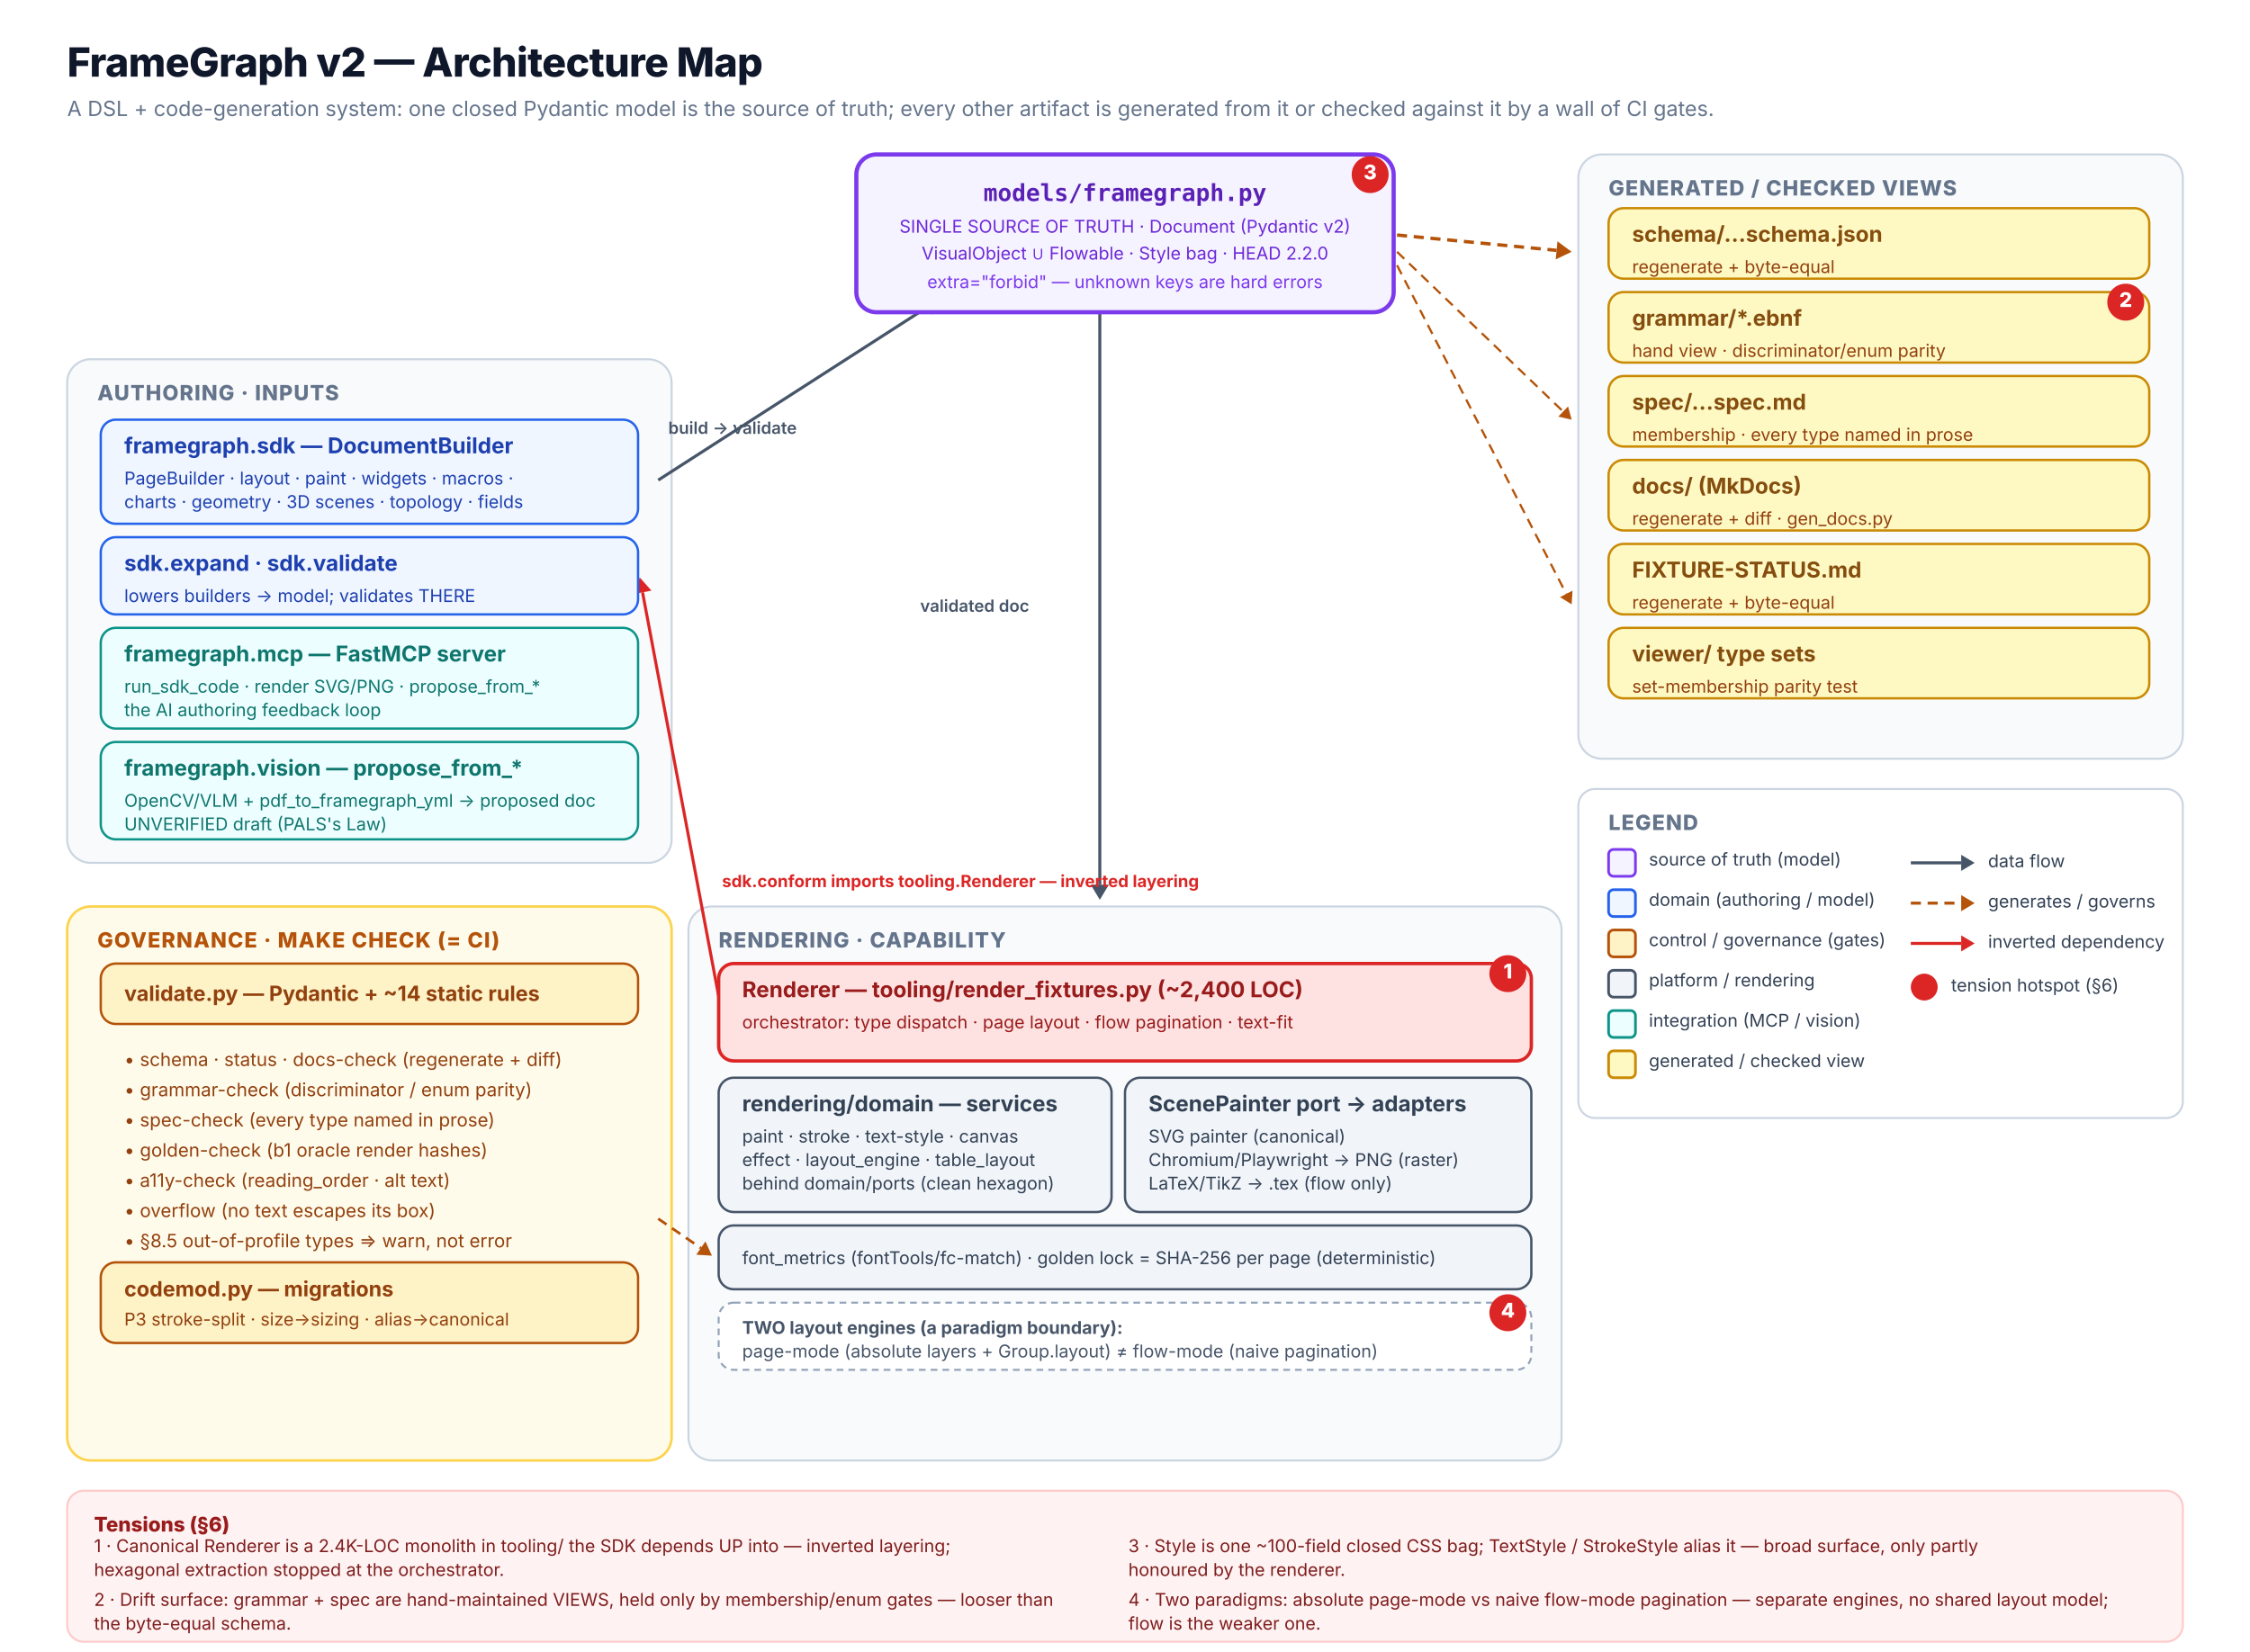
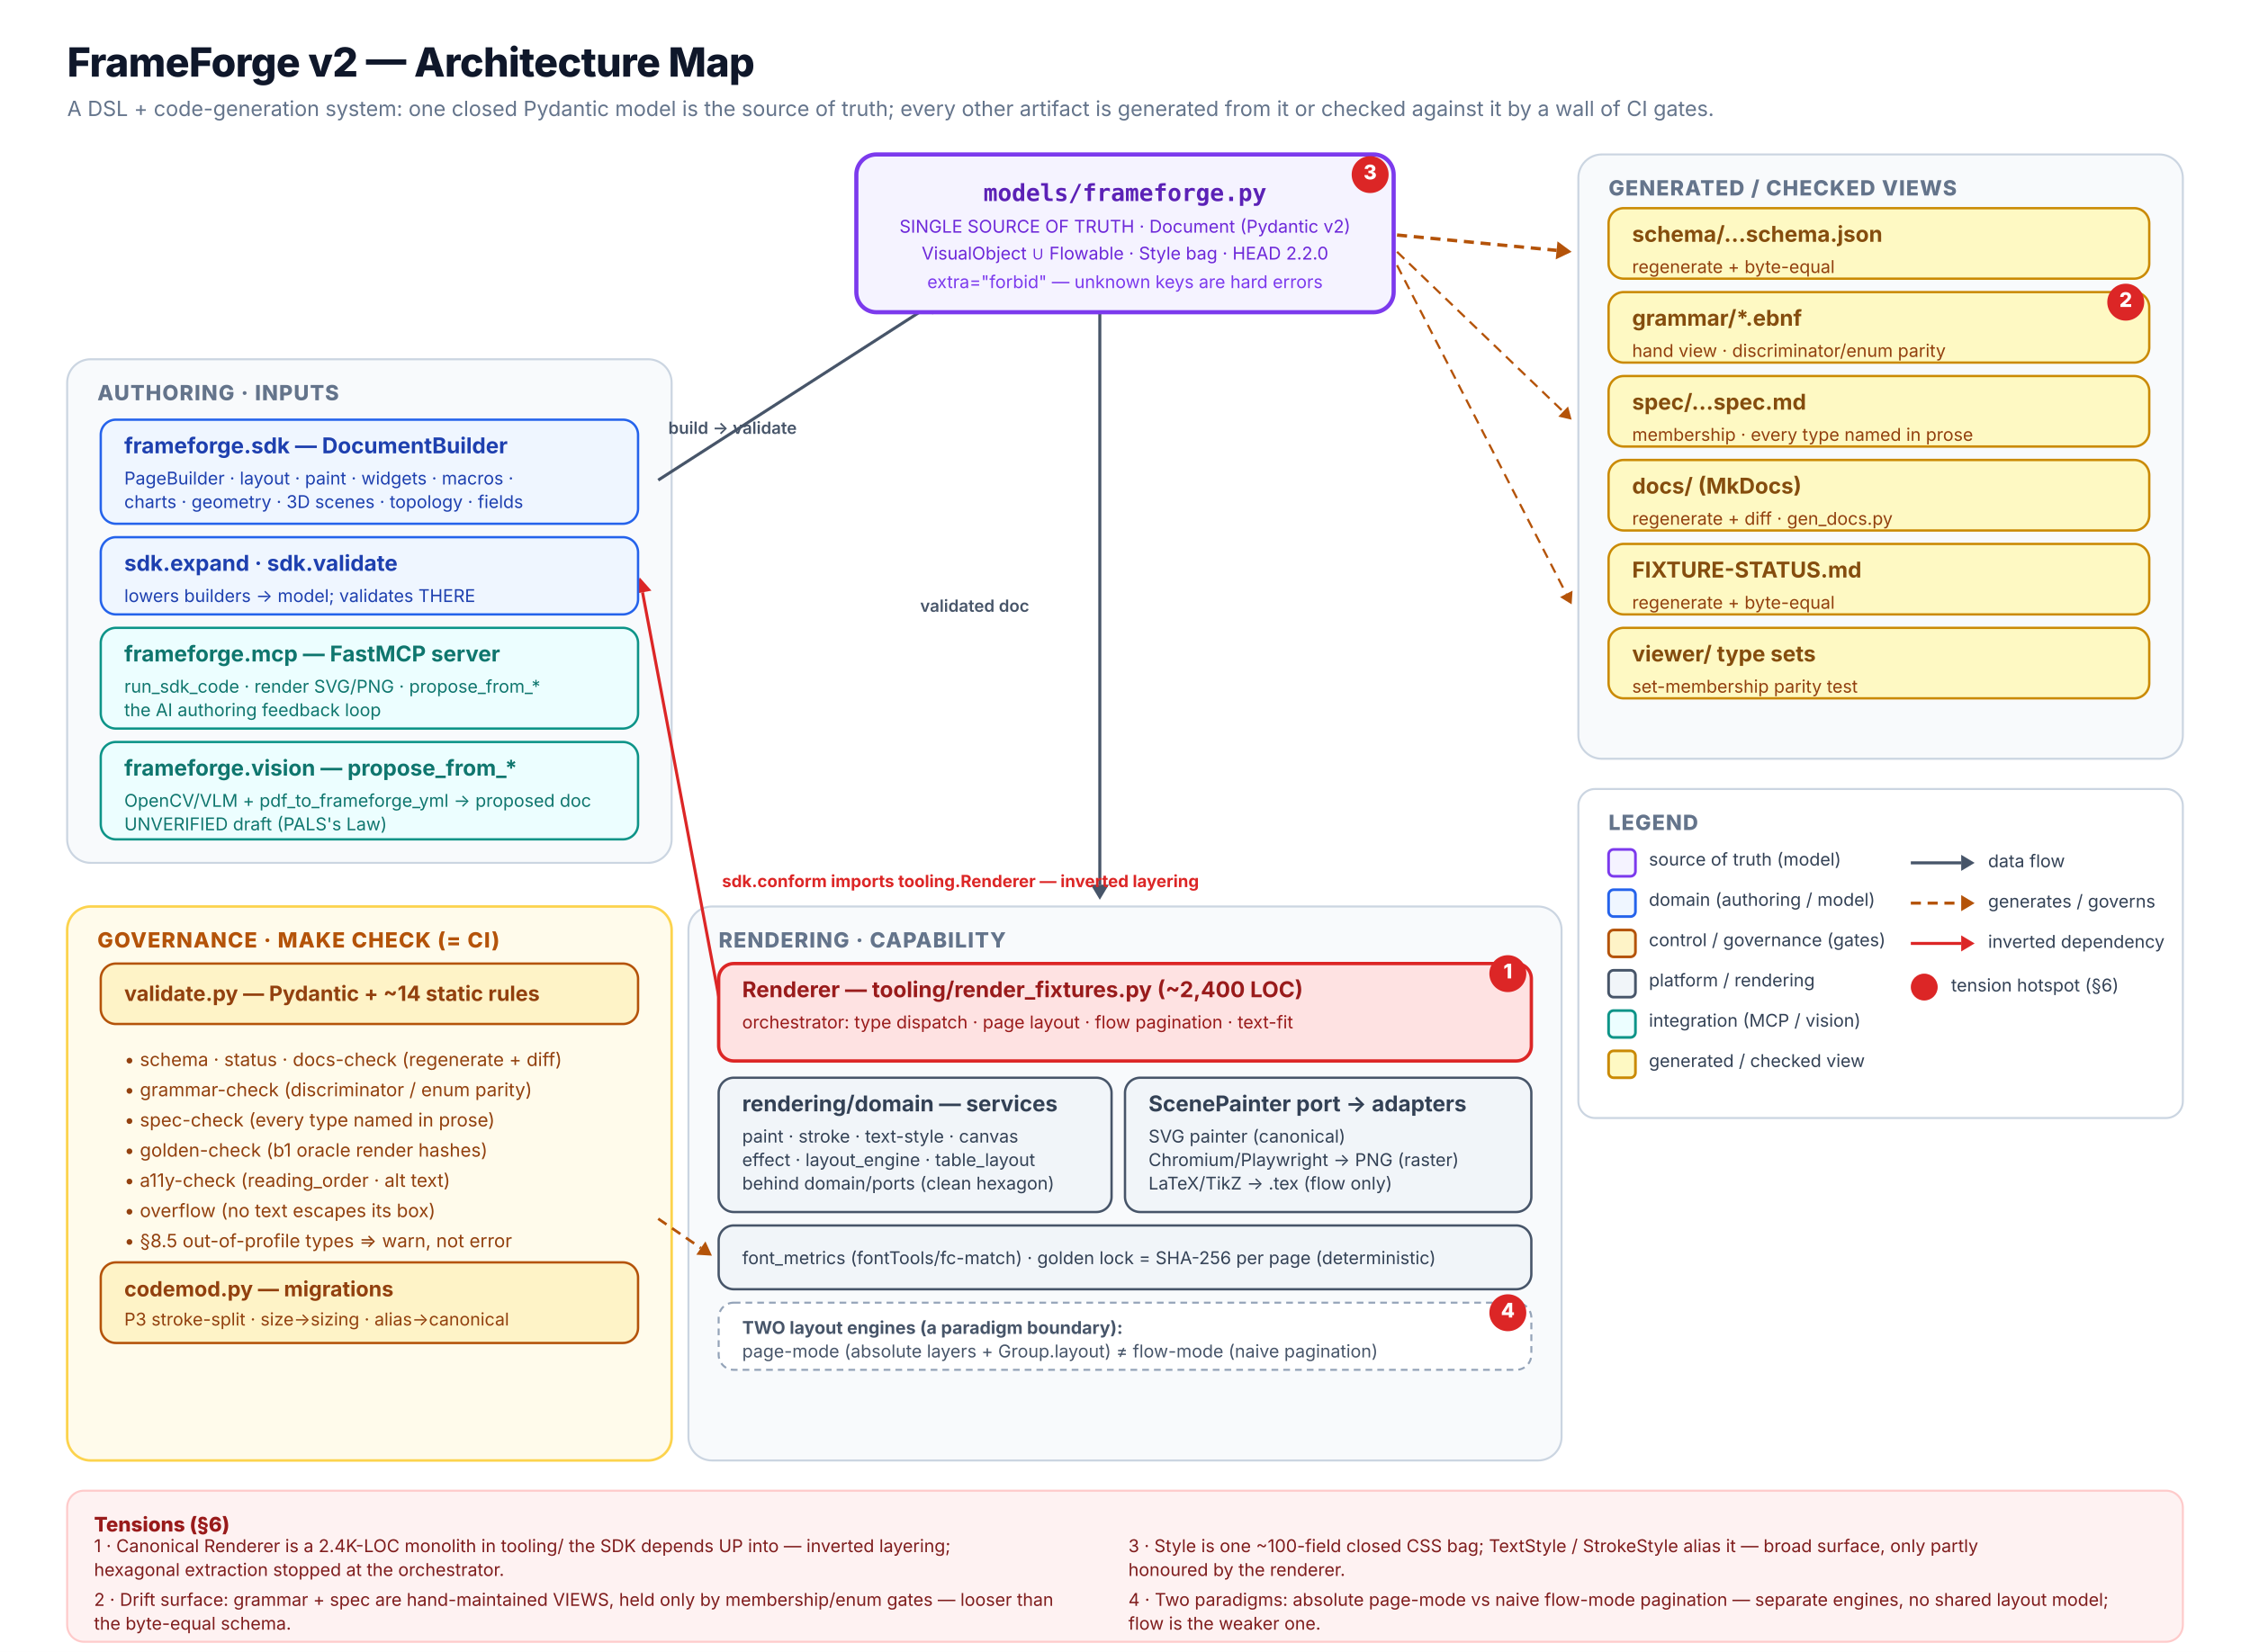
<svg xmlns="http://www.w3.org/2000/svg" width="1340" height="984" viewBox="0 0 1340 984" xml:lang="en">
  <rect width="100%" height="100%" fill="white" />
  <defs>
    <clipPath id="clip1">
      <rect x="74" y="586" width="300" height="14" />
    </clipPath>
    <clipPath id="clip2">
      <rect x="74" y="626" width="300" height="13" />
    </clipPath>
    <clipPath id="clip3">
      <rect x="74" y="644" width="300" height="13" />
    </clipPath>
    <clipPath id="clip4">
      <rect x="74" y="662" width="300" height="13" />
    </clipPath>
    <clipPath id="clip5">
      <rect x="74" y="680" width="300" height="13" />
    </clipPath>
    <clipPath id="clip6">
      <rect x="74" y="698" width="300" height="13" />
    </clipPath>
    <clipPath id="clip7">
      <rect x="74" y="716" width="300" height="13" />
    </clipPath>
    <clipPath id="clip8">
      <rect x="74" y="734" width="300" height="13" />
    </clipPath>
    <clipPath id="clip9">
      <rect x="74" y="762" width="300" height="14" />
    </clipPath>
    <clipPath id="clip10">
      <rect x="887" y="573" width="22" height="14" />
    </clipPath>
    <clipPath id="clip11">
      <rect x="1255" y="173" width="22" height="14" />
    </clipPath>
    <clipPath id="clip12">
      <rect x="805" y="97" width="22" height="14" />
    </clipPath>
    <clipPath id="clip13">
      <rect x="887" y="775" width="22" height="14" />
    </clipPath>
  </defs>
  <rect x="0" y="0" width="1340" height="984" fill="#FFFFFF" />
  <text y="45.68" text-anchor="start" style="font-family:Inter, Helvetica, Arial, sans-serif;font-size:24px;fill:#0F172A;font-weight:800;letter-spacing:-0.3px">
-     <tspan x="40">FrameGraph v2 — Architecture Map</tspan>
+     <tspan x="40">FrameForge v2 — Architecture Map</tspan>
  </text>
  <text y="69.125" text-anchor="start" style="font-family:Inter, Helvetica, Arial, sans-serif;font-size:12.5px;fill:#64748B">
    <tspan x="40">A DSL + code-generation system: one closed Pydantic model is the source of truth; every other artifact is generated from it or checked against it by a wall of CI gates.</tspan>
  </text>
  <rect x="40" y="214" width="360" height="300" rx="14" fill="#F8FAFC" stroke="#CBD5E1" stroke-width="1.2" />
  <text y="238.438" text-anchor="start" style="font-family:Inter, Helvetica, Arial, sans-serif;font-size:12.5px;fill:#64748B;font-weight:800;letter-spacing:0.6px;text-transform:uppercase">
    <tspan x="58">AUTHORING · INPUTS</tspan>
  </text>
  <rect x="940" y="92" width="360" height="360" rx="14" fill="#F8FAFC" stroke="#CBD5E1" stroke-width="1.2" />
  <text y="116.438" text-anchor="start" style="font-family:Inter, Helvetica, Arial, sans-serif;font-size:12.5px;fill:#64748B;font-weight:800;letter-spacing:0.6px;text-transform:uppercase">
    <tspan x="958">GENERATED / CHECKED VIEWS</tspan>
  </text>
  <rect x="410" y="540" width="520" height="330" rx="14" fill="#F8FAFC" stroke="#CBD5E1" stroke-width="1.2" />
  <text y="564.438" text-anchor="start" style="font-family:Inter, Helvetica, Arial, sans-serif;font-size:12.5px;fill:#64748B;font-weight:800;letter-spacing:0.6px;text-transform:uppercase">
    <tspan x="428">RENDERING · CAPABILITY</tspan>
  </text>
  <rect x="40" y="540" width="360" height="330" rx="14" fill="#FFFBEB" stroke="#FCD34D" stroke-width="1.5" />
  <text y="564.438" text-anchor="start" style="font-family:Inter, Helvetica, Arial, sans-serif;font-size:12.5px;fill:#B45309;font-weight:800;letter-spacing:0.6px;text-transform:uppercase">
    <tspan x="58">GOVERNANCE · MAKE CHECK (= CI)</tspan>
  </text>
  <line x1="392" y1="286" x2="552.429" y2="182.867" stroke="#475569" stroke-width="1.8" />
  <polygon points="560,178 555.349,187.409 549.509,178.324" fill="#475569" />
  <text y="258.45" text-anchor="start" style="font-family:Inter, Helvetica, Arial, sans-serif;font-size:10px;fill:#475569;font-weight:600">
    <tspan x="398">build → validate</tspan>
  </text>
  <line x1="832" y1="140" x2="927.041" y2="149.139" stroke="#B45309" stroke-width="2" stroke-dasharray="6 4" />
  <polygon points="936,150 926.524,154.514 927.558,143.763" fill="#B45309" />
  <line x1="832" y1="150" x2="930.954" y2="245.148" stroke="#B45309" stroke-width="1.3" stroke-dasharray="6 4" />
  <polygon points="936,250 928.043,248.176 933.865,242.121" fill="#B45309" />
  <line x1="832" y1="158" x2="932.796" y2="353.776" stroke="#B45309" stroke-width="1.3" stroke-dasharray="6 4" />
  <polygon points="936,360 929.062,355.699 936.53,351.854" fill="#B45309" />
  <line x1="655" y1="186" x2="655" y2="527" stroke="#475569" stroke-width="1.8" />
  <polygon points="655,536 649.6,527 660.4,527" fill="#475569" />
  <text y="364.45" text-anchor="start" style="font-family:Inter, Helvetica, Arial, sans-serif;font-size:10px;fill:#475569;font-weight:600">
    <tspan x="548">validated doc</tspan>
  </text>
  <line x1="430" y1="604" x2="382.667" y2="352.844" stroke="#DC2626" stroke-width="1.8" />
  <polygon points="381,344 387.973,351.844 377.36,353.844" fill="#DC2626" />
  <text y="528.45" text-anchor="start" style="font-family:Inter, Helvetica, Arial, sans-serif;font-size:10px;fill:#DC2626;font-weight:700">
    <tspan x="430">sdk.conform imports tooling.Renderer — inverted layering</tspan>
  </text>
  <line x1="392" y1="726" x2="417.408" y2="743.468" stroke="#B45309" stroke-width="1.6" stroke-dasharray="6 4" />
  <polygon points="424,748 414.688,747.423 420.127,739.512" fill="#B45309" />
  <rect x="510" y="92" width="320" height="94" rx="12" fill="#F5F3FF" stroke="#7C3AED" stroke-width="2.5" />
  <text y="119.73" text-anchor="middle" style="font-family:JetBrains Mono, SFMono-Regular, Menlo, monospace;font-size:14px;fill:#5B21B6;font-weight:700">
-     <tspan x="670">models/framegraph.py</tspan>
+     <tspan x="670">models/frameforge.py</tspan>
  </text>
  <text y="138.61" text-anchor="middle" style="font-family:Inter, Helvetica, Arial, sans-serif;font-size:10.5px;fill:#6D28D9">
    <tspan x="670">SINGLE SOURCE OF TRUTH · Document (Pydantic v2)</tspan>
  </text>
  <text y="154.61" text-anchor="middle" style="font-family:Inter, Helvetica, Arial, sans-serif;font-size:10.5px;fill:#6D28D9">
    <tspan x="670">VisualObject ∪ Flowable · Style bag · HEAD 2.2.0</tspan>
  </text>
  <text y="171.61" text-anchor="middle" style="font-family:Inter, Helvetica, Arial, sans-serif;font-size:10.5px;fill:#7C3AED">
    <tspan x="670">extra="forbid" — unknown keys are hard errors</tspan>
  </text>
  <rect x="60" y="250" width="320" height="62" rx="9" fill="#EFF6FF" stroke="#2563EB" stroke-width="1.4" />
  <text y="270.035" text-anchor="start" style="font-family:Inter, Helvetica, Arial, sans-serif;font-size:13px;fill:#1E40AF;font-weight:700">
-     <tspan x="74">framegraph.sdk — DocumentBuilder</tspan>
+     <tspan x="74">frameforge.sdk — DocumentBuilder</tspan>
  </text>
  <text y="288.61" text-anchor="start" style="font-family:Inter, Helvetica, Arial, sans-serif;font-size:10.5px;fill:#1E40AF">
    <tspan x="74">PageBuilder · layout · paint · widgets · macros ·</tspan>
  </text>
  <text y="302.61" text-anchor="start" style="font-family:Inter, Helvetica, Arial, sans-serif;font-size:10.5px;fill:#1E40AF">
    <tspan x="74">charts · geometry · 3D scenes · topology · fields</tspan>
  </text>
  <rect x="60" y="320" width="320" height="46" rx="9" fill="#EFF6FF" stroke="#2563EB" stroke-width="1.4" />
  <text y="340.035" text-anchor="start" style="font-family:Inter, Helvetica, Arial, sans-serif;font-size:13px;fill:#1E40AF;font-weight:700">
    <tspan x="74">sdk.expand · sdk.validate</tspan>
  </text>
  <text y="358.61" text-anchor="start" style="font-family:Inter, Helvetica, Arial, sans-serif;font-size:10.5px;fill:#1E40AF">
    <tspan x="74">lowers builders → model; validates THERE</tspan>
  </text>
  <rect x="60" y="374" width="320" height="60" rx="9" fill="#ECFEFF" stroke="#0D9488" stroke-width="1.4" />
  <text y="394.035" text-anchor="start" style="font-family:Inter, Helvetica, Arial, sans-serif;font-size:13px;fill:#0F766E;font-weight:700">
-     <tspan x="74">framegraph.mcp — FastMCP server</tspan>
+     <tspan x="74">frameforge.mcp — FastMCP server</tspan>
  </text>
  <text y="412.61" text-anchor="start" style="font-family:Inter, Helvetica, Arial, sans-serif;font-size:10.5px;fill:#0F766E">
    <tspan x="74">run_sdk_code · render SVG/PNG · propose_from_*</tspan>
  </text>
  <text y="426.61" text-anchor="start" style="font-family:Inter, Helvetica, Arial, sans-serif;font-size:10.5px;fill:#0F766E">
    <tspan x="74">the AI authoring feedback loop</tspan>
  </text>
  <rect x="60" y="442" width="320" height="58" rx="9" fill="#ECFEFF" stroke="#0D9488" stroke-width="1.4" />
  <text y="462.035" text-anchor="start" style="font-family:Inter, Helvetica, Arial, sans-serif;font-size:13px;fill:#0F766E;font-weight:700">
-     <tspan x="74">framegraph.vision — propose_from_*</tspan>
+     <tspan x="74">frameforge.vision — propose_from_*</tspan>
  </text>
  <text y="480.61" text-anchor="start" style="font-family:Inter, Helvetica, Arial, sans-serif;font-size:10.5px;fill:#0F766E">
-     <tspan x="74">OpenCV/VLM + pdf_to_framegraph_yml → proposed doc</tspan>
+     <tspan x="74">OpenCV/VLM + pdf_to_frameforge_yml → proposed doc</tspan>
  </text>
  <text y="494.61" text-anchor="start" style="font-family:Inter, Helvetica, Arial, sans-serif;font-size:10.5px;fill:#0F766E">
    <tspan x="74">UNVERIFIED draft (PALS's Law)</tspan>
  </text>
  <rect x="958" y="124" width="322" height="42" rx="9" fill="#FEF9C3" stroke="#CA8A04" stroke-width="1.4" />
  <text y="144.035" text-anchor="start" style="font-family:Inter, Helvetica, Arial, sans-serif;font-size:13px;fill:#854D0E;font-weight:700">
    <tspan x="972">schema/…schema.json</tspan>
  </text>
  <text y="162.61" text-anchor="start" style="font-family:Inter, Helvetica, Arial, sans-serif;font-size:10.5px;fill:#92400E">
    <tspan x="972">regenerate + byte-equal</tspan>
  </text>
  <rect x="958" y="174" width="322" height="42" rx="9" fill="#FEF9C3" stroke="#CA8A04" stroke-width="1.4" />
  <text y="194.035" text-anchor="start" style="font-family:Inter, Helvetica, Arial, sans-serif;font-size:13px;fill:#854D0E;font-weight:700">
    <tspan x="972">grammar/*.ebnf</tspan>
  </text>
  <text y="212.61" text-anchor="start" style="font-family:Inter, Helvetica, Arial, sans-serif;font-size:10.5px;fill:#92400E">
    <tspan x="972">hand view · discriminator/enum parity</tspan>
  </text>
  <rect x="958" y="224" width="322" height="42" rx="9" fill="#FEF9C3" stroke="#CA8A04" stroke-width="1.4" />
  <text y="244.035" text-anchor="start" style="font-family:Inter, Helvetica, Arial, sans-serif;font-size:13px;fill:#854D0E;font-weight:700">
    <tspan x="972">spec/…spec.md</tspan>
  </text>
  <text y="262.61" text-anchor="start" style="font-family:Inter, Helvetica, Arial, sans-serif;font-size:10.5px;fill:#92400E">
    <tspan x="972">membership · every type named in prose</tspan>
  </text>
  <rect x="958" y="274" width="322" height="42" rx="9" fill="#FEF9C3" stroke="#CA8A04" stroke-width="1.4" />
  <text y="294.035" text-anchor="start" style="font-family:Inter, Helvetica, Arial, sans-serif;font-size:13px;fill:#854D0E;font-weight:700">
    <tspan x="972">docs/ (MkDocs)</tspan>
  </text>
  <text y="312.61" text-anchor="start" style="font-family:Inter, Helvetica, Arial, sans-serif;font-size:10.5px;fill:#92400E">
    <tspan x="972">regenerate + diff · gen_docs.py</tspan>
  </text>
  <rect x="958" y="324" width="322" height="42" rx="9" fill="#FEF9C3" stroke="#CA8A04" stroke-width="1.4" />
  <text y="344.035" text-anchor="start" style="font-family:Inter, Helvetica, Arial, sans-serif;font-size:13px;fill:#854D0E;font-weight:700">
    <tspan x="972">FIXTURE-STATUS.md</tspan>
  </text>
  <text y="362.61" text-anchor="start" style="font-family:Inter, Helvetica, Arial, sans-serif;font-size:10.5px;fill:#92400E">
    <tspan x="972">regenerate + byte-equal</tspan>
  </text>
  <rect x="958" y="374" width="322" height="42" rx="9" fill="#FEF9C3" stroke="#CA8A04" stroke-width="1.4" />
  <text y="394.035" text-anchor="start" style="font-family:Inter, Helvetica, Arial, sans-serif;font-size:13px;fill:#854D0E;font-weight:700">
    <tspan x="972">viewer/ type sets</tspan>
  </text>
  <text y="412.61" text-anchor="start" style="font-family:Inter, Helvetica, Arial, sans-serif;font-size:10.5px;fill:#92400E">
    <tspan x="972">set-membership parity test</tspan>
  </text>
  <rect x="428" y="574" width="484" height="58" rx="9" fill="#FEE2E2" stroke="#DC2626" stroke-width="2" />
  <text y="594.035" text-anchor="start" style="font-family:Inter, Helvetica, Arial, sans-serif;font-size:13px;fill:#991B1B;font-weight:700">
    <tspan x="442">Renderer — tooling/render_fixtures.py (~2,400 LOC)</tspan>
  </text>
  <text y="612.61" text-anchor="start" style="font-family:Inter, Helvetica, Arial, sans-serif;font-size:10.5px;fill:#991B1B">
    <tspan x="442">orchestrator: type dispatch · page layout · flow pagination · text-fit</tspan>
  </text>
  <rect x="428" y="642" width="234" height="80" rx="9" fill="#F1F5F9" stroke="#475569" stroke-width="1.4" />
  <text y="662.035" text-anchor="start" style="font-family:Inter, Helvetica, Arial, sans-serif;font-size:13px;fill:#334155;font-weight:700">
    <tspan x="442">rendering/domain — services</tspan>
  </text>
  <text y="680.61" text-anchor="start" style="font-family:Inter, Helvetica, Arial, sans-serif;font-size:10.5px;fill:#334155">
    <tspan x="442">paint · stroke · text-style · canvas</tspan>
  </text>
  <text y="694.61" text-anchor="start" style="font-family:Inter, Helvetica, Arial, sans-serif;font-size:10.5px;fill:#334155">
    <tspan x="442">effect · layout_engine · table_layout</tspan>
  </text>
  <text y="708.61" text-anchor="start" style="font-family:Inter, Helvetica, Arial, sans-serif;font-size:10.5px;fill:#334155">
    <tspan x="442">behind domain/ports (clean hexagon)</tspan>
  </text>
  <rect x="670" y="642" width="242" height="80" rx="9" fill="#F1F5F9" stroke="#475569" stroke-width="1.4" />
  <text y="662.035" text-anchor="start" style="font-family:Inter, Helvetica, Arial, sans-serif;font-size:13px;fill:#334155;font-weight:700">
    <tspan x="684">ScenePainter port → adapters</tspan>
  </text>
  <text y="680.61" text-anchor="start" style="font-family:Inter, Helvetica, Arial, sans-serif;font-size:10.5px;fill:#334155">
    <tspan x="684">SVG painter (canonical)</tspan>
  </text>
  <text y="694.61" text-anchor="start" style="font-family:Inter, Helvetica, Arial, sans-serif;font-size:10.5px;fill:#334155">
    <tspan x="684">Chromium/Playwright → PNG (raster)</tspan>
  </text>
  <text y="708.61" text-anchor="start" style="font-family:Inter, Helvetica, Arial, sans-serif;font-size:10.5px;fill:#334155">
    <tspan x="684">LaTeX/TikZ → .tex (flow only)</tspan>
  </text>
  <rect x="428" y="730" width="484" height="38" rx="9" fill="#F1F5F9" stroke="#475569" stroke-width="1.4" />
  <text y="753.048" text-anchor="start" style="font-family:Inter, Helvetica, Arial, sans-serif;font-size:10.5px;fill:#334155">
    <tspan x="442">font_metrics (fontTools/fc-match) · golden lock = SHA-256 per page (deterministic)</tspan>
  </text>
  <rect x="428" y="776" width="484" height="40" rx="9" fill="#FFFFFF" stroke="#94A3B8" stroke-width="1.2" stroke-dasharray="4 3" />
  <text y="794.61" text-anchor="start" style="font-family:Inter, Helvetica, Arial, sans-serif;font-size:10.5px;fill:#475569;font-weight:700">
    <tspan x="442">TWO layout engines (a paradigm boundary):</tspan>
  </text>
  <text y="808.61" text-anchor="start" style="font-family:Inter, Helvetica, Arial, sans-serif;font-size:10.5px;fill:#475569">
    <tspan x="442">page-mode (absolute layers + Group.layout) ≠ flow-mode (naive pagination)</tspan>
  </text>
  <rect x="60" y="574" width="320" height="36" rx="9" fill="#FEF3C7" stroke="#B45309" stroke-width="1.4" />
  <g clip-path="url(#clip1)">
    <text y="596.25" text-anchor="start" style="font-family:Inter, Helvetica, Arial, sans-serif;font-size:12.5px;fill:#92400E;font-weight:700">
      <tspan x="74">validate.py — Pydantic + ~14 static rules</tspan>
    </text>
  </g>
  <g clip-path="url(#clip2)">
    <text y="635.02" text-anchor="start" style="font-family:Inter, Helvetica, Arial, sans-serif;font-size:11px;fill:#92400E">
      <tspan x="74">• schema · status · docs-check (regenerate + diff)</tspan>
    </text>
  </g>
  <g clip-path="url(#clip3)">
    <text y="653.02" text-anchor="start" style="font-family:Inter, Helvetica, Arial, sans-serif;font-size:11px;fill:#92400E">
      <tspan x="74">• grammar-check (discriminator / enum parity)</tspan>
    </text>
  </g>
  <g clip-path="url(#clip4)">
    <text y="671.02" text-anchor="start" style="font-family:Inter, Helvetica, Arial, sans-serif;font-size:11px;fill:#92400E">
      <tspan x="74">• spec-check (every type named in prose)</tspan>
    </text>
  </g>
  <g clip-path="url(#clip5)">
    <text y="689.02" text-anchor="start" style="font-family:Inter, Helvetica, Arial, sans-serif;font-size:11px;fill:#92400E">
      <tspan x="74">• golden-check (b1 oracle render hashes)</tspan>
    </text>
  </g>
  <g clip-path="url(#clip6)">
    <text y="707.02" text-anchor="start" style="font-family:Inter, Helvetica, Arial, sans-serif;font-size:11px;fill:#92400E">
      <tspan x="74">• a11y-check (reading_order · alt text)</tspan>
    </text>
  </g>
  <g clip-path="url(#clip7)">
    <text y="725.02" text-anchor="start" style="font-family:Inter, Helvetica, Arial, sans-serif;font-size:11px;fill:#92400E">
      <tspan x="74">• overflow (no text escapes its box)</tspan>
    </text>
  </g>
  <g clip-path="url(#clip8)">
    <text y="743.02" text-anchor="start" style="font-family:Inter, Helvetica, Arial, sans-serif;font-size:11px;fill:#92400E">
      <tspan x="74">• §8.5 out-of-profile types ⇒ warn, not error</tspan>
    </text>
  </g>
  <rect x="60" y="752" width="320" height="48" rx="9" fill="#FEF3C7" stroke="#B45309" stroke-width="1.4" />
  <g clip-path="url(#clip9)">
    <text y="772.25" text-anchor="start" style="font-family:Inter, Helvetica, Arial, sans-serif;font-size:12.5px;fill:#92400E;font-weight:700">
      <tspan x="74">codemod.py — migrations</tspan>
    </text>
  </g>
  <text y="789.61" text-anchor="start" style="font-family:Inter, Helvetica, Arial, sans-serif;font-size:10.5px;fill:#92400E">
    <tspan x="74">P3 stroke-split · size→sizing · alias→canonical</tspan>
  </text>
  <rect x="940" y="470" width="360" height="196" rx="10" fill="#FFFFFF" stroke="#CBD5E1" stroke-width="1.2" />
  <text y="494.438" text-anchor="start" style="font-family:Inter, Helvetica, Arial, sans-serif;font-size:12.5px;fill:#64748B;font-weight:800;letter-spacing:0.6px;text-transform:uppercase">
    <tspan x="958">LEGEND</tspan>
  </text>
  <rect x="958" y="506" width="16" height="16" rx="3" fill="#F5F3FF" stroke="#7C3AED" stroke-width="1.6" />
  <text y="515.61" text-anchor="start" style="font-family:Inter, Helvetica, Arial, sans-serif;font-size:10.5px;fill:#334155">
    <tspan x="982">source of truth (model)</tspan>
  </text>
  <rect x="958" y="530" width="16" height="16" rx="3" fill="#EFF6FF" stroke="#2563EB" stroke-width="1.6" />
  <text y="539.61" text-anchor="start" style="font-family:Inter, Helvetica, Arial, sans-serif;font-size:10.5px;fill:#334155">
    <tspan x="982">domain (authoring / model)</tspan>
  </text>
  <rect x="958" y="554" width="16" height="16" rx="3" fill="#FEF3C7" stroke="#B45309" stroke-width="1.6" />
  <text y="563.61" text-anchor="start" style="font-family:Inter, Helvetica, Arial, sans-serif;font-size:10.5px;fill:#334155">
    <tspan x="982">control / governance (gates)</tspan>
  </text>
  <rect x="958" y="578" width="16" height="16" rx="3" fill="#F1F5F9" stroke="#475569" stroke-width="1.6" />
  <text y="587.61" text-anchor="start" style="font-family:Inter, Helvetica, Arial, sans-serif;font-size:10.5px;fill:#334155">
    <tspan x="982">platform / rendering</tspan>
  </text>
  <rect x="958" y="602" width="16" height="16" rx="3" fill="#ECFEFF" stroke="#0D9488" stroke-width="1.6" />
  <text y="611.61" text-anchor="start" style="font-family:Inter, Helvetica, Arial, sans-serif;font-size:10.5px;fill:#334155">
    <tspan x="982">integration (MCP / vision)</tspan>
  </text>
  <rect x="958" y="626" width="16" height="16" rx="3" fill="#FEF9C3" stroke="#CA8A04" stroke-width="1.6" />
  <text y="635.61" text-anchor="start" style="font-family:Inter, Helvetica, Arial, sans-serif;font-size:10.5px;fill:#334155">
    <tspan x="982">generated / checked view</tspan>
  </text>
  <line x1="1138" y1="514" x2="1168" y2="514" stroke="#475569" stroke-width="1.8" />
  <polygon points="1176,514 1168,518.8 1168,509.2" fill="#475569" />
  <text y="516.61" text-anchor="start" style="font-family:Inter, Helvetica, Arial, sans-serif;font-size:10.5px;fill:#334155">
    <tspan x="1184">data flow</tspan>
  </text>
  <line x1="1138" y1="538" x2="1168" y2="538" stroke="#B45309" stroke-width="1.8" stroke-dasharray="6 4" />
  <polygon points="1176,538 1168,542.8 1168,533.2" fill="#B45309" />
  <text y="540.61" text-anchor="start" style="font-family:Inter, Helvetica, Arial, sans-serif;font-size:10.5px;fill:#334155">
    <tspan x="1184">generates / governs</tspan>
  </text>
  <line x1="1138" y1="562" x2="1168" y2="562" stroke="#DC2626" stroke-width="1.8" />
  <polygon points="1176,562 1168,566.8 1168,557.2" fill="#DC2626" />
  <text y="564.61" text-anchor="start" style="font-family:Inter, Helvetica, Arial, sans-serif;font-size:10.5px;fill:#334155">
    <tspan x="1184">inverted dependency</tspan>
  </text>
  <ellipse cx="1146" cy="588" rx="8" ry="8" fill="#DC2626" />
  <text y="590.61" text-anchor="start" style="font-family:Inter, Helvetica, Arial, sans-serif;font-size:10.5px;fill:#334155">
    <tspan x="1162">tension hotspot (§6)</tspan>
  </text>
  <ellipse cx="898" cy="580" rx="11" ry="11" fill="#DC2626" />
  <g clip-path="url(#clip10)">
    <text y="582.84" text-anchor="middle" style="font-family:Inter, Helvetica, Arial, sans-serif;font-size:12px;fill:#FFFFFF;font-weight:800">
      <tspan x="898">1</tspan>
    </text>
  </g>
  <ellipse cx="1266" cy="180" rx="11" ry="11" fill="#DC2626" />
  <g clip-path="url(#clip11)">
    <text y="182.84" text-anchor="middle" style="font-family:Inter, Helvetica, Arial, sans-serif;font-size:12px;fill:#FFFFFF;font-weight:800">
      <tspan x="1266">2</tspan>
    </text>
  </g>
  <ellipse cx="816" cy="104" rx="11" ry="11" fill="#DC2626" />
  <g clip-path="url(#clip12)">
    <text y="106.84" text-anchor="middle" style="font-family:Inter, Helvetica, Arial, sans-serif;font-size:12px;fill:#FFFFFF;font-weight:800">
      <tspan x="816">3</tspan>
    </text>
  </g>
  <ellipse cx="898" cy="782" rx="11" ry="11" fill="#DC2626" />
  <g clip-path="url(#clip13)">
    <text y="784.84" text-anchor="middle" style="font-family:Inter, Helvetica, Arial, sans-serif;font-size:12px;fill:#FFFFFF;font-weight:800">
      <tspan x="898">4</tspan>
    </text>
  </g>
  <rect x="40" y="888" width="1260" height="90" rx="10" fill="#FEF2F2" stroke="#FECACA" stroke-width="1.2" />
  <text y="912.34" text-anchor="start" style="font-family:Inter, Helvetica, Arial, sans-serif;font-size:12px;fill:#991B1B;font-weight:800">
    <tspan x="56">Tensions (§6)</tspan>
  </text>
  <text y="924.61" text-anchor="start" style="font-family:Inter, Helvetica, Arial, sans-serif;font-size:10.5px;fill:#7F1D1D">
    <tspan x="56">1 · Canonical Renderer is a 2.4K-LOC monolith in tooling/ the SDK depends UP into — inverted layering;</tspan>
    <tspan x="56" dy="14.175">hexagonal extraction stopped at the orchestrator.</tspan>
  </text>
  <text y="956.61" text-anchor="start" style="font-family:Inter, Helvetica, Arial, sans-serif;font-size:10.5px;fill:#7F1D1D">
    <tspan x="56">2 · Drift surface: grammar + spec are hand-maintained VIEWS, held only by membership/enum gates — looser than</tspan>
    <tspan x="56" dy="14.175">the byte-equal schema.</tspan>
  </text>
  <text y="924.61" text-anchor="start" style="font-family:Inter, Helvetica, Arial, sans-serif;font-size:10.5px;fill:#7F1D1D">
    <tspan x="672">3 · Style is one ~100-field closed CSS bag; TextStyle / StrokeStyle alias it — broad surface, only partly</tspan>
    <tspan x="672" dy="14.175">honoured by the renderer.</tspan>
  </text>
  <text y="956.61" text-anchor="start" style="font-family:Inter, Helvetica, Arial, sans-serif;font-size:10.5px;fill:#7F1D1D">
    <tspan x="672">4 · Two paradigms: absolute page-mode vs naive flow-mode pagination — separate engines, no shared layout model;</tspan>
    <tspan x="672" dy="14.175">flow is the weaker one.</tspan>
  </text>
</svg>
